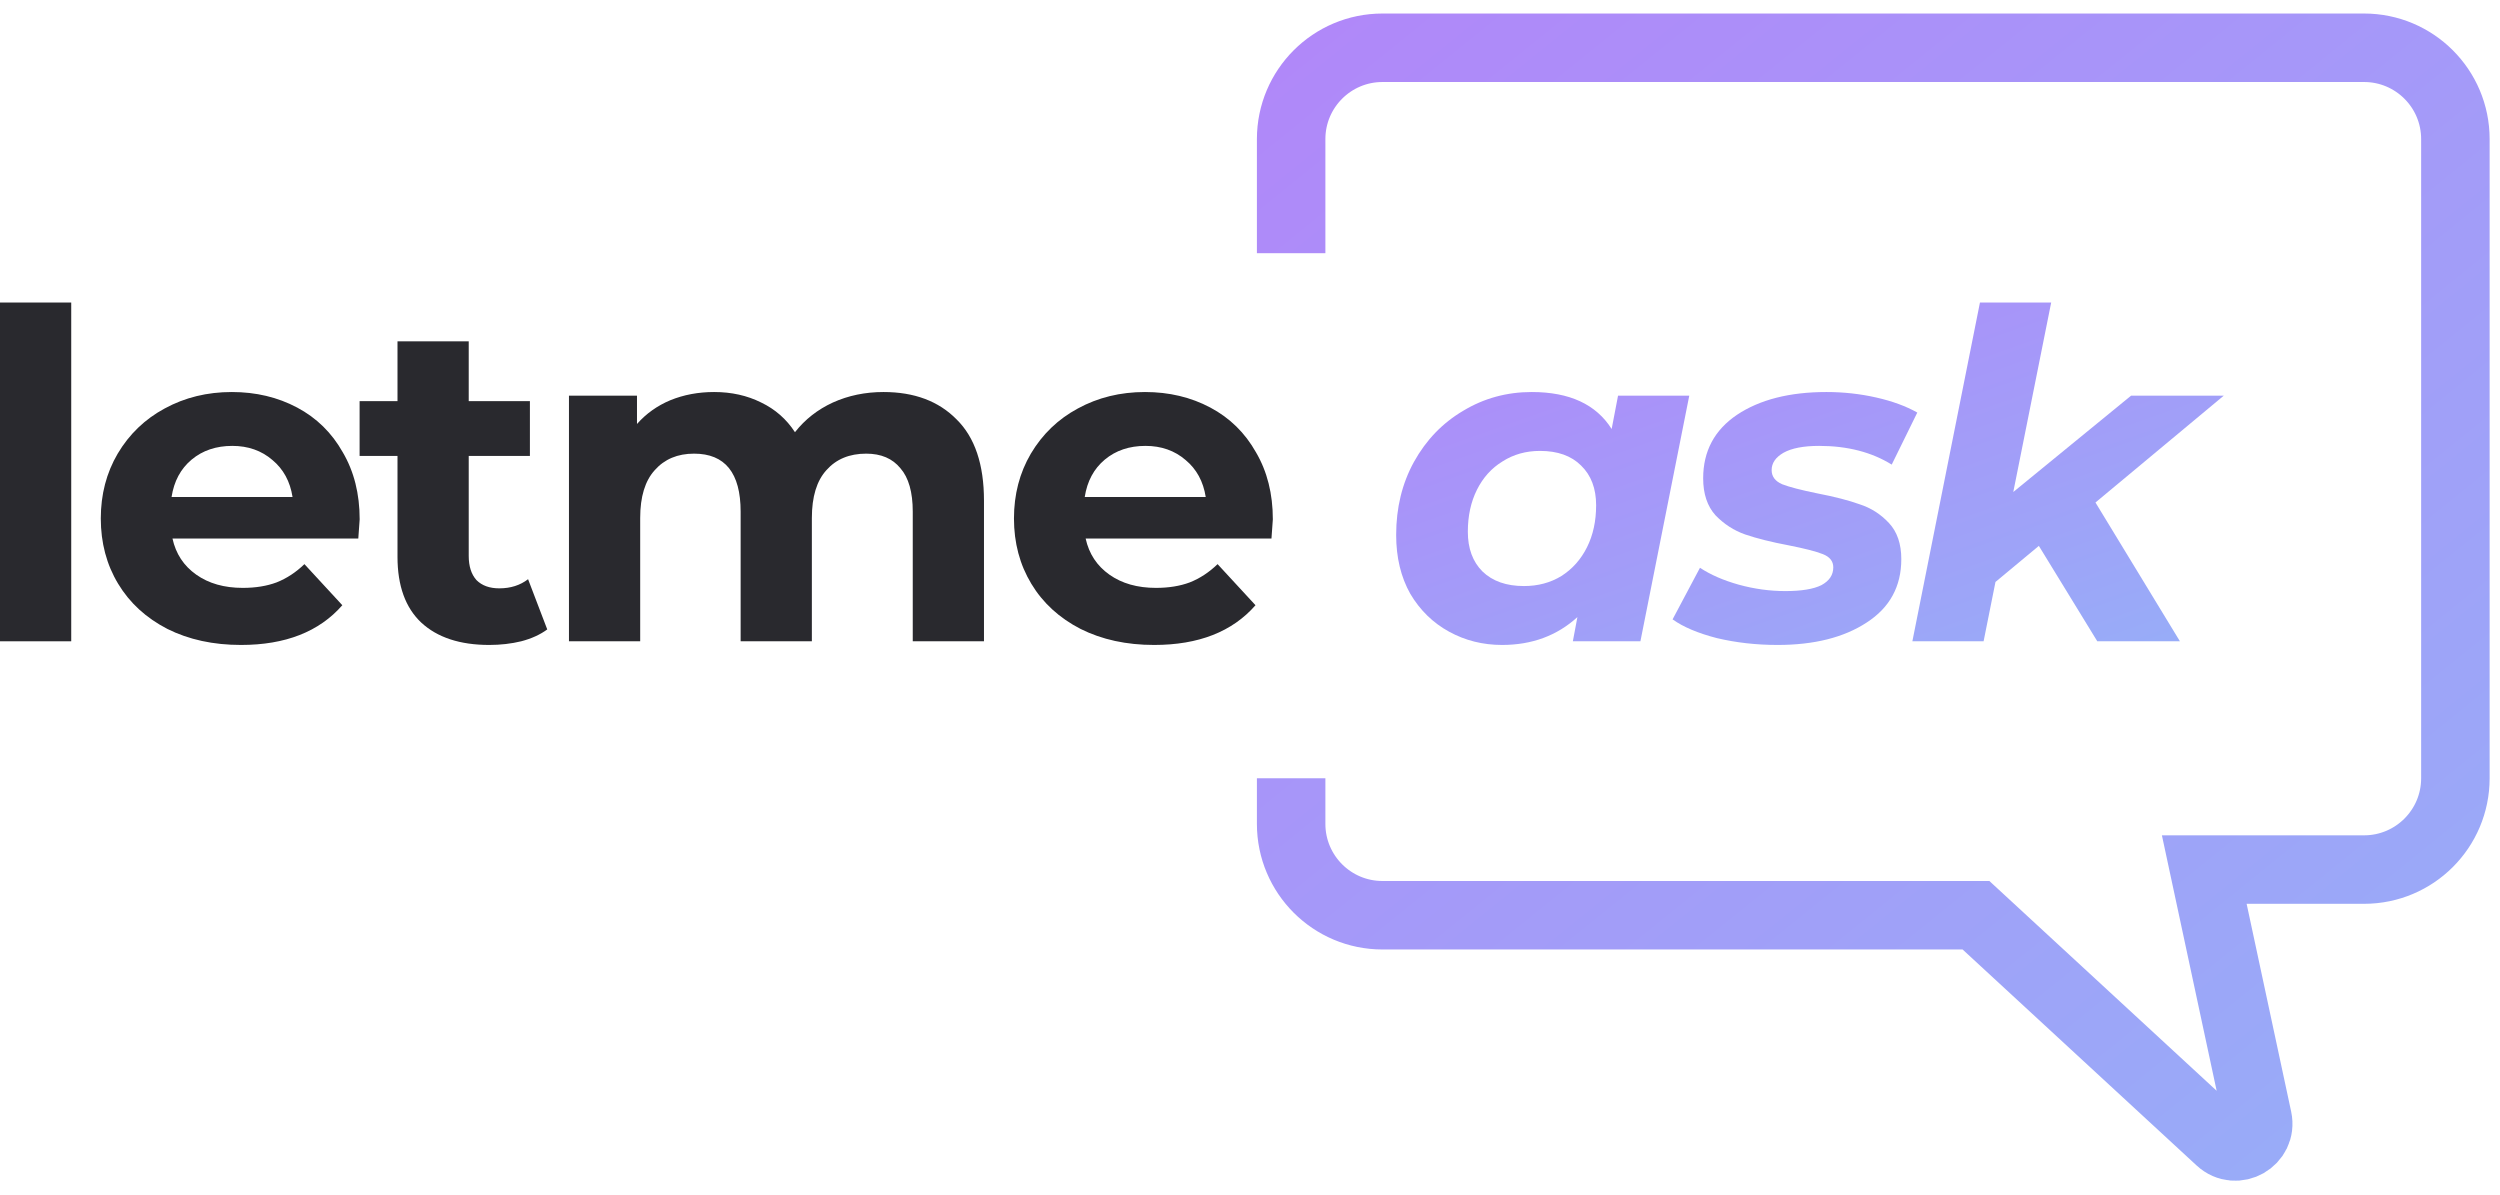
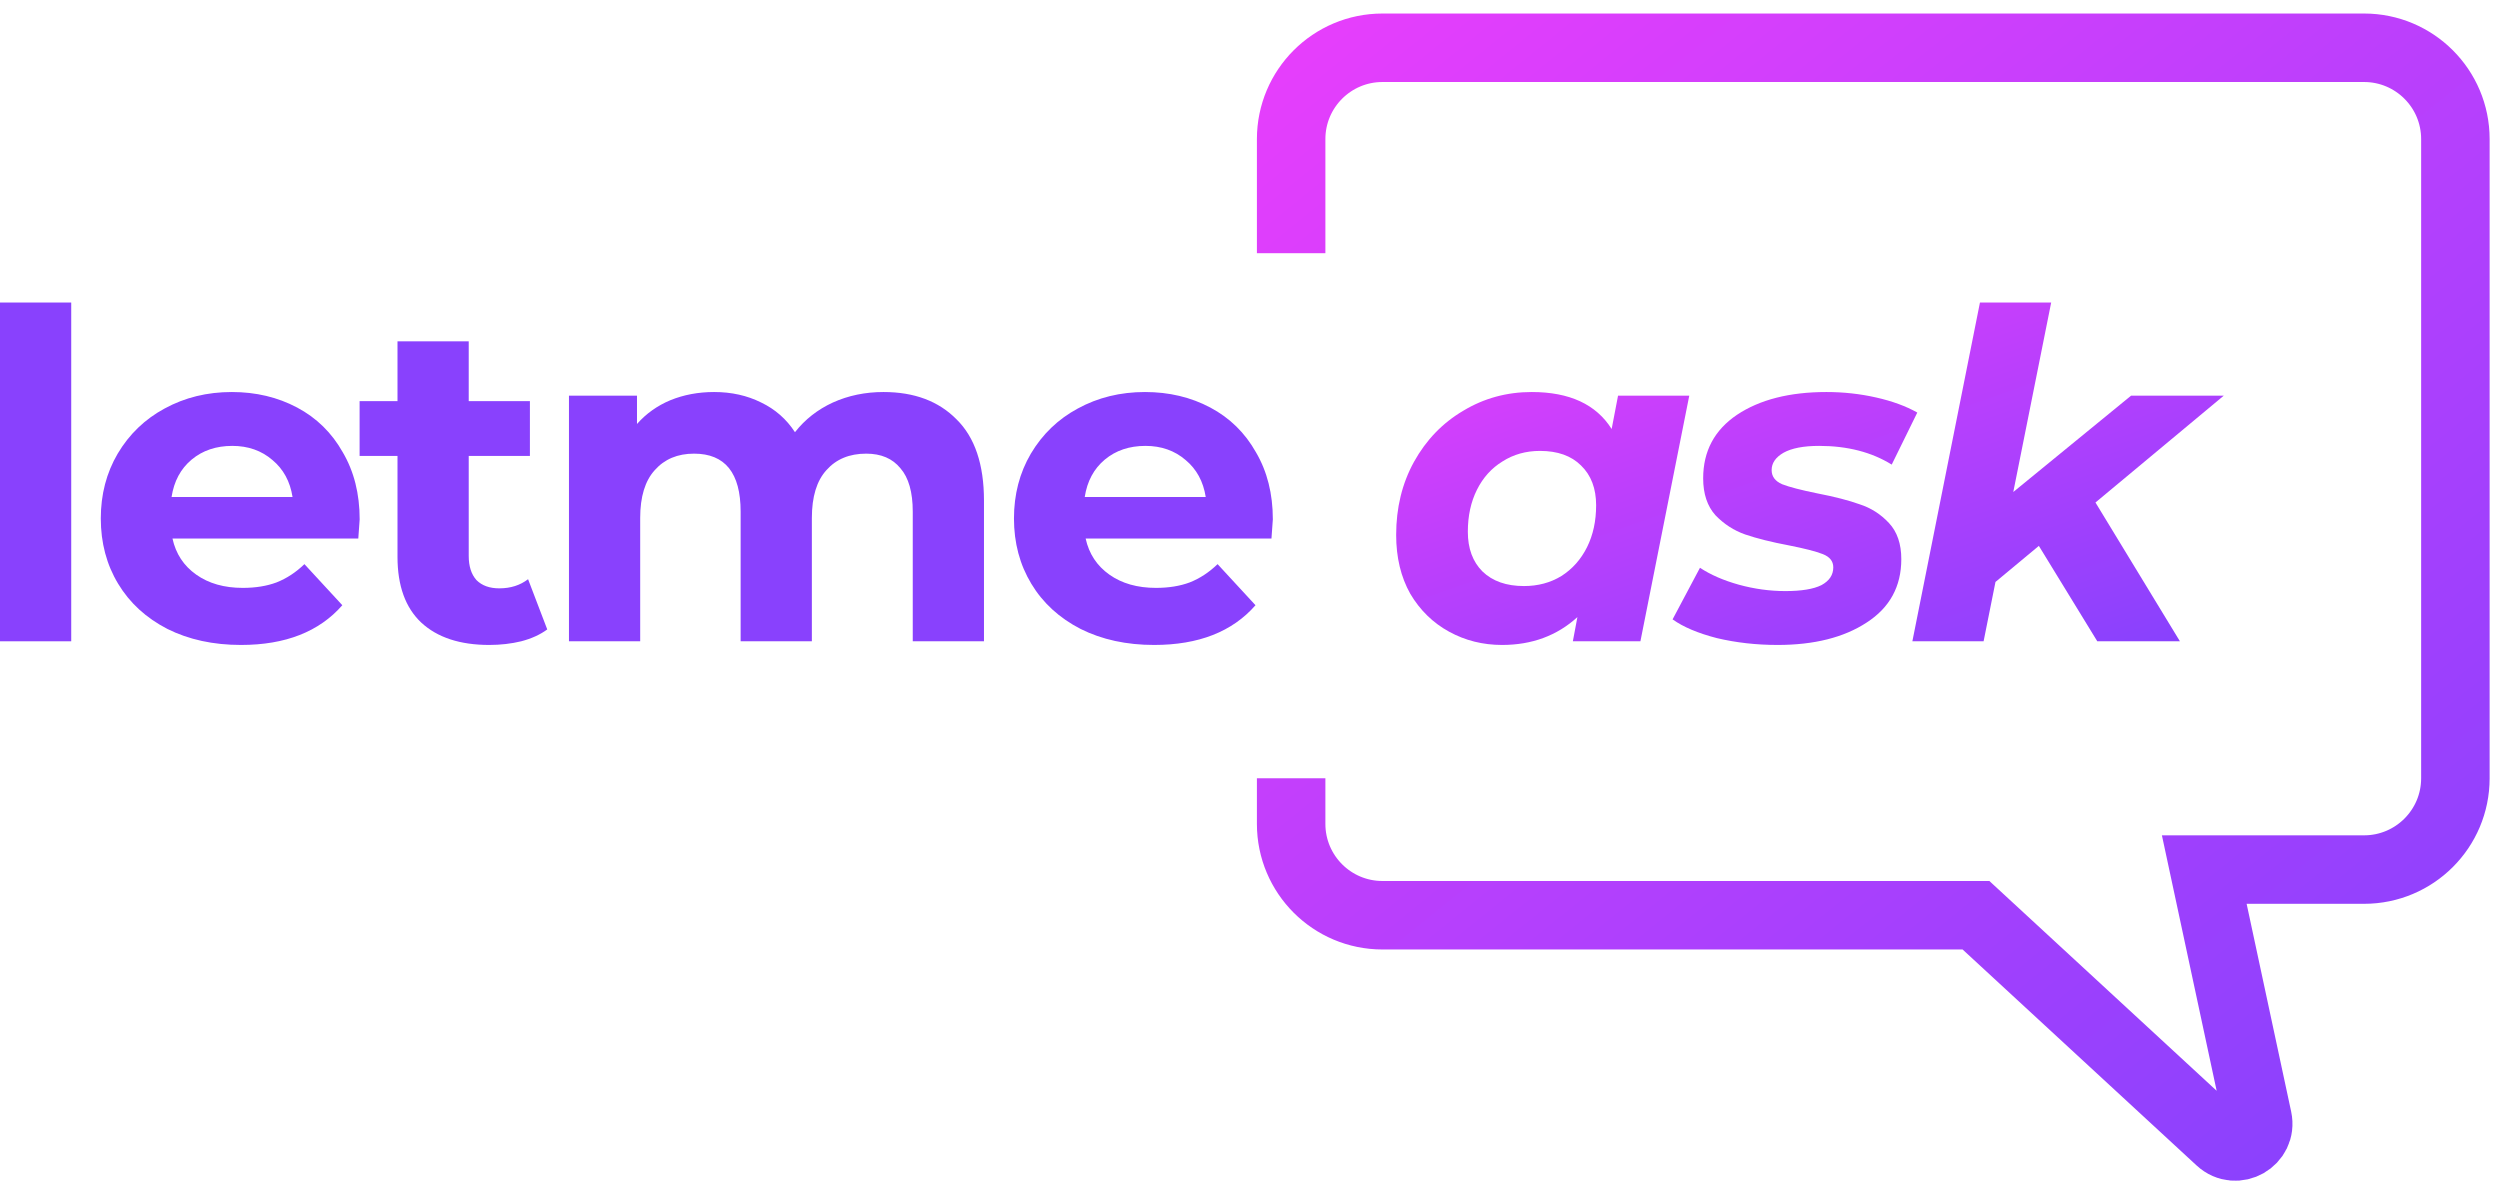
<svg xmlns="http://www.w3.org/2000/svg" width="157" height="75" viewBox="0 0 157 75" fill="none">
-   <path d="M0 18.999H4.473V40.273H0V18.999Z" fill="#29292E" />
-   <path d="M22.587 32.618C22.587 32.675 22.558 33.077 22.501 33.822H10.832C11.042 34.778 11.539 35.533 12.323 36.087C13.106 36.642 14.081 36.919 15.247 36.919C16.05 36.919 16.757 36.804 17.369 36.575C18 36.326 18.583 35.944 19.118 35.428L21.498 38.008C20.045 39.671 17.923 40.503 15.133 40.503C13.393 40.503 11.854 40.168 10.516 39.499C9.178 38.811 8.146 37.865 7.42 36.661C6.693 35.457 6.33 34.09 6.33 32.561C6.33 31.051 6.684 29.694 7.391 28.489C8.117 27.266 9.102 26.32 10.344 25.651C11.606 24.963 13.011 24.619 14.559 24.619C16.069 24.619 17.436 24.944 18.659 25.593C19.883 26.243 20.838 27.18 21.526 28.403C22.234 29.608 22.587 31.012 22.587 32.618ZM14.588 28.002C13.575 28.002 12.724 28.289 12.036 28.862C11.348 29.436 10.927 30.219 10.774 31.213H18.372C18.22 30.238 17.799 29.464 17.111 28.891C16.423 28.298 15.582 28.002 14.588 28.002Z" fill="#29292E" />
-   <path d="M34.367 39.528C33.928 39.853 33.383 40.102 32.733 40.273C32.102 40.426 31.433 40.503 30.726 40.503C28.891 40.503 27.467 40.035 26.454 39.098C25.46 38.161 24.963 36.785 24.963 34.969V28.633H22.583V25.192H24.963V21.436H29.436V25.192H33.278V28.633H29.436V34.912C29.436 35.562 29.598 36.068 29.923 36.431C30.267 36.776 30.745 36.948 31.357 36.948C32.064 36.948 32.666 36.756 33.163 36.374L34.367 39.528Z" fill="#29292E" />
-   <path d="M55.486 24.619C57.417 24.619 58.946 25.192 60.074 26.339C61.221 27.467 61.794 29.168 61.794 31.443V40.273H57.321V32.131C57.321 30.907 57.063 29.999 56.547 29.407C56.05 28.795 55.333 28.489 54.397 28.489C53.345 28.489 52.514 28.833 51.902 29.522C51.291 30.191 50.985 31.194 50.985 32.532V40.273H46.512V32.131C46.512 29.703 45.537 28.489 43.587 28.489C42.555 28.489 41.733 28.833 41.122 29.522C40.51 30.191 40.204 31.194 40.204 32.532V40.273H35.731V24.848H40.003V26.626C40.577 25.976 41.275 25.479 42.096 25.135C42.938 24.791 43.855 24.619 44.849 24.619C45.938 24.619 46.923 24.838 47.802 25.278C48.681 25.699 49.389 26.32 49.924 27.142C50.555 26.339 51.348 25.718 52.304 25.278C53.279 24.838 54.339 24.619 55.486 24.619Z" fill="#29292E" />
-   <path d="M79.934 32.618C79.934 32.675 79.906 33.077 79.848 33.822H68.179C68.389 34.778 68.886 35.533 69.67 36.087C70.454 36.642 71.428 36.919 72.594 36.919C73.397 36.919 74.104 36.804 74.716 36.575C75.347 36.326 75.93 35.944 76.465 35.428L78.845 38.008C77.392 39.671 75.27 40.503 72.48 40.503C70.74 40.503 69.201 40.168 67.864 39.499C66.525 38.811 65.493 37.865 64.767 36.661C64.041 35.457 63.677 34.09 63.677 32.561C63.677 31.051 64.031 29.694 64.738 28.489C65.465 27.266 66.449 26.32 67.692 25.651C68.953 24.963 70.358 24.619 71.906 24.619C73.416 24.619 74.783 24.944 76.006 25.593C77.23 26.243 78.185 27.18 78.874 28.403C79.581 29.608 79.934 31.012 79.934 32.618ZM71.935 28.002C70.922 28.002 70.071 28.289 69.383 28.862C68.695 29.436 68.275 30.219 68.121 31.213H75.72C75.567 30.238 75.146 29.464 74.458 28.891C73.77 28.298 72.929 28.002 71.935 28.002Z" fill="#29292E" />
+   <path d="M0 18.999H4.473V40.273H0V18.999Z" fill="#8941fd" />
+   <path d="M22.587 32.618C22.587 32.675 22.558 33.077 22.501 33.822H10.832C11.042 34.778 11.539 35.533 12.323 36.087C13.106 36.642 14.081 36.919 15.247 36.919C16.05 36.919 16.757 36.804 17.369 36.575C18 36.326 18.583 35.944 19.118 35.428L21.498 38.008C20.045 39.671 17.923 40.503 15.133 40.503C13.393 40.503 11.854 40.168 10.516 39.499C9.178 38.811 8.146 37.865 7.42 36.661C6.693 35.457 6.33 34.09 6.33 32.561C6.33 31.051 6.684 29.694 7.391 28.489C8.117 27.266 9.102 26.32 10.344 25.651C11.606 24.963 13.011 24.619 14.559 24.619C16.069 24.619 17.436 24.944 18.659 25.593C19.883 26.243 20.838 27.18 21.526 28.403C22.234 29.608 22.587 31.012 22.587 32.618ZM14.588 28.002C13.575 28.002 12.724 28.289 12.036 28.862C11.348 29.436 10.927 30.219 10.774 31.213H18.372C18.22 30.238 17.799 29.464 17.111 28.891C16.423 28.298 15.582 28.002 14.588 28.002Z" fill="#8941fd" />
+   <path d="M34.367 39.528C33.928 39.853 33.383 40.102 32.733 40.273C32.102 40.426 31.433 40.503 30.726 40.503C28.891 40.503 27.467 40.035 26.454 39.098C25.46 38.161 24.963 36.785 24.963 34.969V28.633H22.583V25.192H24.963V21.436H29.436V25.192H33.278V28.633H29.436V34.912C29.436 35.562 29.598 36.068 29.923 36.431C30.267 36.776 30.745 36.948 31.357 36.948C32.064 36.948 32.666 36.756 33.163 36.374L34.367 39.528Z" fill="#8941fd" />
+   <path d="M55.486 24.619C57.417 24.619 58.946 25.192 60.074 26.339C61.221 27.467 61.794 29.168 61.794 31.443V40.273H57.321V32.131C57.321 30.907 57.063 29.999 56.547 29.407C56.05 28.795 55.333 28.489 54.397 28.489C53.345 28.489 52.514 28.833 51.902 29.522C51.291 30.191 50.985 31.194 50.985 32.532V40.273H46.512V32.131C46.512 29.703 45.537 28.489 43.587 28.489C42.555 28.489 41.733 28.833 41.122 29.522C40.51 30.191 40.204 31.194 40.204 32.532V40.273H35.731V24.848H40.003V26.626C40.577 25.976 41.275 25.479 42.096 25.135C42.938 24.791 43.855 24.619 44.849 24.619C45.938 24.619 46.923 24.838 47.802 25.278C48.681 25.699 49.389 26.32 49.924 27.142C50.555 26.339 51.348 25.718 52.304 25.278C53.279 24.838 54.339 24.619 55.486 24.619Z" fill="#8941fd" />
+   <path d="M79.934 32.618C79.934 32.675 79.906 33.077 79.848 33.822H68.179C68.389 34.778 68.886 35.533 69.67 36.087C70.454 36.642 71.428 36.919 72.594 36.919C73.397 36.919 74.104 36.804 74.716 36.575C75.347 36.326 75.93 35.944 76.465 35.428L78.845 38.008C77.392 39.671 75.27 40.503 72.48 40.503C70.74 40.503 69.201 40.168 67.864 39.499C66.525 38.811 65.493 37.865 64.767 36.661C64.041 35.457 63.677 34.09 63.677 32.561C63.677 31.051 64.031 29.694 64.738 28.489C65.465 27.266 66.449 26.32 67.692 25.651C68.953 24.963 70.358 24.619 71.906 24.619C73.416 24.619 74.783 24.944 76.006 25.593C77.23 26.243 78.185 27.18 78.874 28.403C79.581 29.608 79.934 31.012 79.934 32.618ZM71.935 28.002C70.922 28.002 70.071 28.289 69.383 28.862C68.695 29.436 68.275 30.219 68.121 31.213H75.72C75.567 30.238 75.146 29.464 74.458 28.891C73.77 28.298 72.929 28.002 71.935 28.002Z" fill="#8941fd" />
  <path d="M106.086 24.848L103.018 40.273H98.775L99.061 38.754C97.781 39.92 96.204 40.503 94.331 40.503C93.126 40.503 92.018 40.226 91.005 39.671C89.992 39.117 89.179 38.324 88.567 37.292C87.975 36.24 87.679 35.007 87.679 33.593C87.679 31.892 88.051 30.363 88.797 29.006C89.561 27.629 90.594 26.559 91.894 25.794C93.193 25.011 94.627 24.619 96.194 24.619C98.564 24.619 100.237 25.393 101.212 26.941L101.613 24.848H106.086ZM95.707 36.804C96.586 36.804 97.37 36.594 98.058 36.173C98.746 35.734 99.281 35.132 99.664 34.367C100.046 33.602 100.237 32.723 100.237 31.729C100.237 30.678 99.922 29.846 99.291 29.235C98.679 28.623 97.819 28.317 96.71 28.317C95.831 28.317 95.047 28.537 94.359 28.977C93.671 29.397 93.136 29.99 92.754 30.754C92.371 31.519 92.18 32.398 92.18 33.392C92.18 34.444 92.486 35.275 93.098 35.887C93.728 36.498 94.598 36.804 95.707 36.804Z" fill="url(#paint0_linear)" />
  <path d="M111.632 40.503C110.294 40.503 109.023 40.359 107.819 40.073C106.634 39.767 105.707 39.375 105.038 38.897L106.758 35.657C107.427 36.097 108.239 36.451 109.195 36.718C110.17 36.986 111.145 37.12 112.119 37.12C113.133 37.12 113.888 36.995 114.385 36.747C114.882 36.479 115.13 36.106 115.13 35.629C115.13 35.246 114.91 34.969 114.471 34.797C114.031 34.625 113.324 34.444 112.349 34.252C111.24 34.042 110.323 33.813 109.596 33.564C108.889 33.316 108.268 32.914 107.733 32.36C107.217 31.787 106.959 31.012 106.959 30.038C106.959 28.336 107.666 27.008 109.08 26.052C110.514 25.096 112.387 24.619 114.7 24.619C115.77 24.619 116.812 24.733 117.825 24.963C118.838 25.192 119.698 25.508 120.406 25.909L118.8 29.177C117.538 28.394 116.019 28.002 114.241 28.002C113.266 28.002 112.521 28.145 112.005 28.432C111.508 28.719 111.259 29.082 111.259 29.522C111.259 29.923 111.479 30.219 111.919 30.41C112.358 30.582 113.094 30.774 114.127 30.984C115.216 31.194 116.105 31.424 116.793 31.672C117.5 31.901 118.112 32.293 118.628 32.847C119.144 33.402 119.402 34.157 119.402 35.113C119.402 36.833 118.676 38.161 117.223 39.098C115.79 40.035 113.926 40.503 111.632 40.503Z" fill="url(#paint1_linear)" />
  <path d="M131.595 31.557L136.899 40.273H131.71L128.04 34.281L125.316 36.546L124.57 40.273H120.097L124.341 18.999H128.814L126.434 30.898L133.831 24.848H139.652L131.595 31.557Z" fill="url(#paint2_linear)" />
  <path d="M81.084 15.902V8.734C81.084 5.567 83.652 3 86.819 3H148.463C151.63 3 154.198 5.567 154.198 8.734V48.875C154.198 52.042 151.63 54.609 148.463 54.609H138.428L141.782 70.26C142.075 71.628 140.436 72.563 139.408 71.614L124.092 57.477H86.819C83.652 57.477 81.084 54.909 81.084 51.742V48.875" stroke="url(#paint3_linear)" stroke-width="4.301" />
  <defs>
    <linearGradient id="paint0_linear" x1="87.679" y1="18.999" x2="99.758" y2="53.111" gradientUnits="userSpaceOnUse">
-       <stop stop-color="#B088F9" />
-       <stop offset="1" stop-color="#98ACF8" />
+       <stop stop-color="#e63efc" />
+       <stop offset="1" stop-color="#8941fd" />
    </linearGradient>
    <linearGradient id="paint1_linear" x1="87.679" y1="18.999" x2="99.758" y2="53.111" gradientUnits="userSpaceOnUse">
-       <stop stop-color="#B088F9" />
-       <stop offset="1" stop-color="#98ACF8" />
+       <stop stop-color="#e63efc" />
+       <stop offset="1" stop-color="#8941fd" />
    </linearGradient>
    <linearGradient id="paint2_linear" x1="87.679" y1="18.999" x2="99.758" y2="53.111" gradientUnits="userSpaceOnUse">
-       <stop stop-color="#B088F9" />
-       <stop offset="1" stop-color="#98ACF8" />
+       <stop stop-color="#e63efc" />
+       <stop offset="1" stop-color="#8941fd" />
    </linearGradient>
    <linearGradient id="paint3_linear" x1="81.084" y1="3" x2="141.295" y2="77.547" gradientUnits="userSpaceOnUse">
-       <stop stop-color="#B088F9" />
-       <stop offset="1" stop-color="#98ACF8" />
+       <stop stop-color="#e63efc" />
+       <stop offset="1" stop-color="#8941fd" />
    </linearGradient>
  </defs>
</svg>
